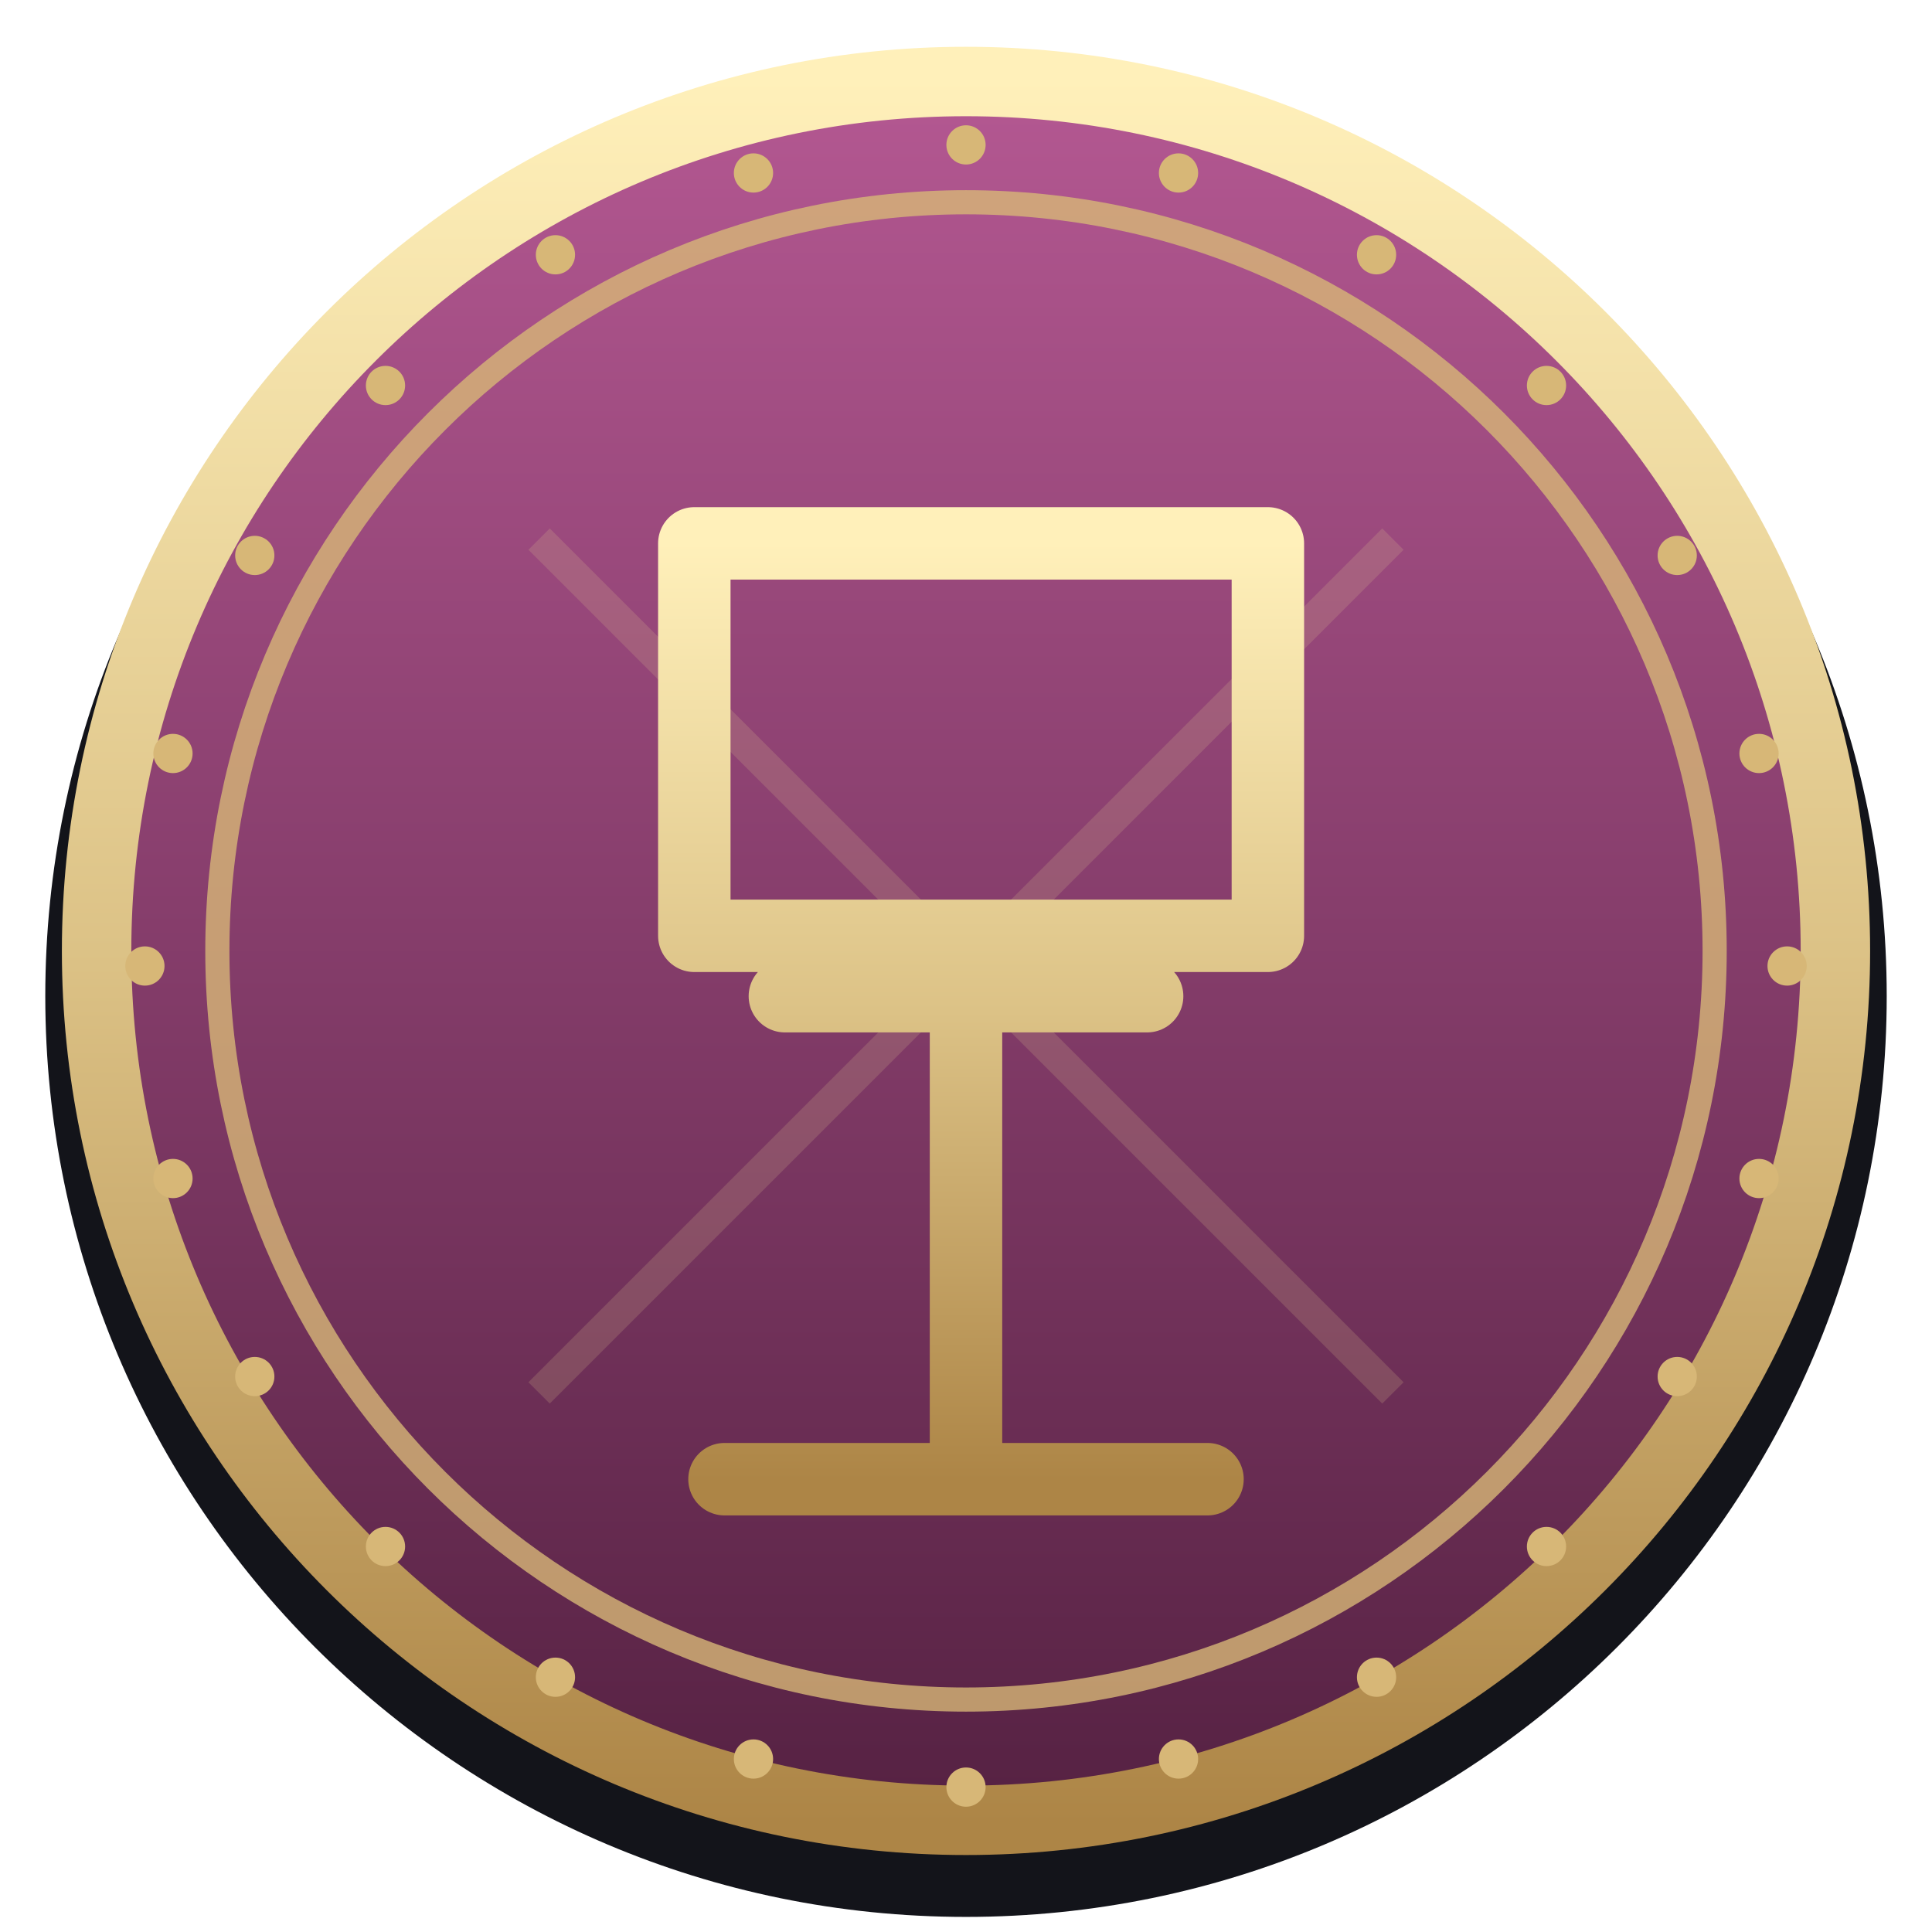
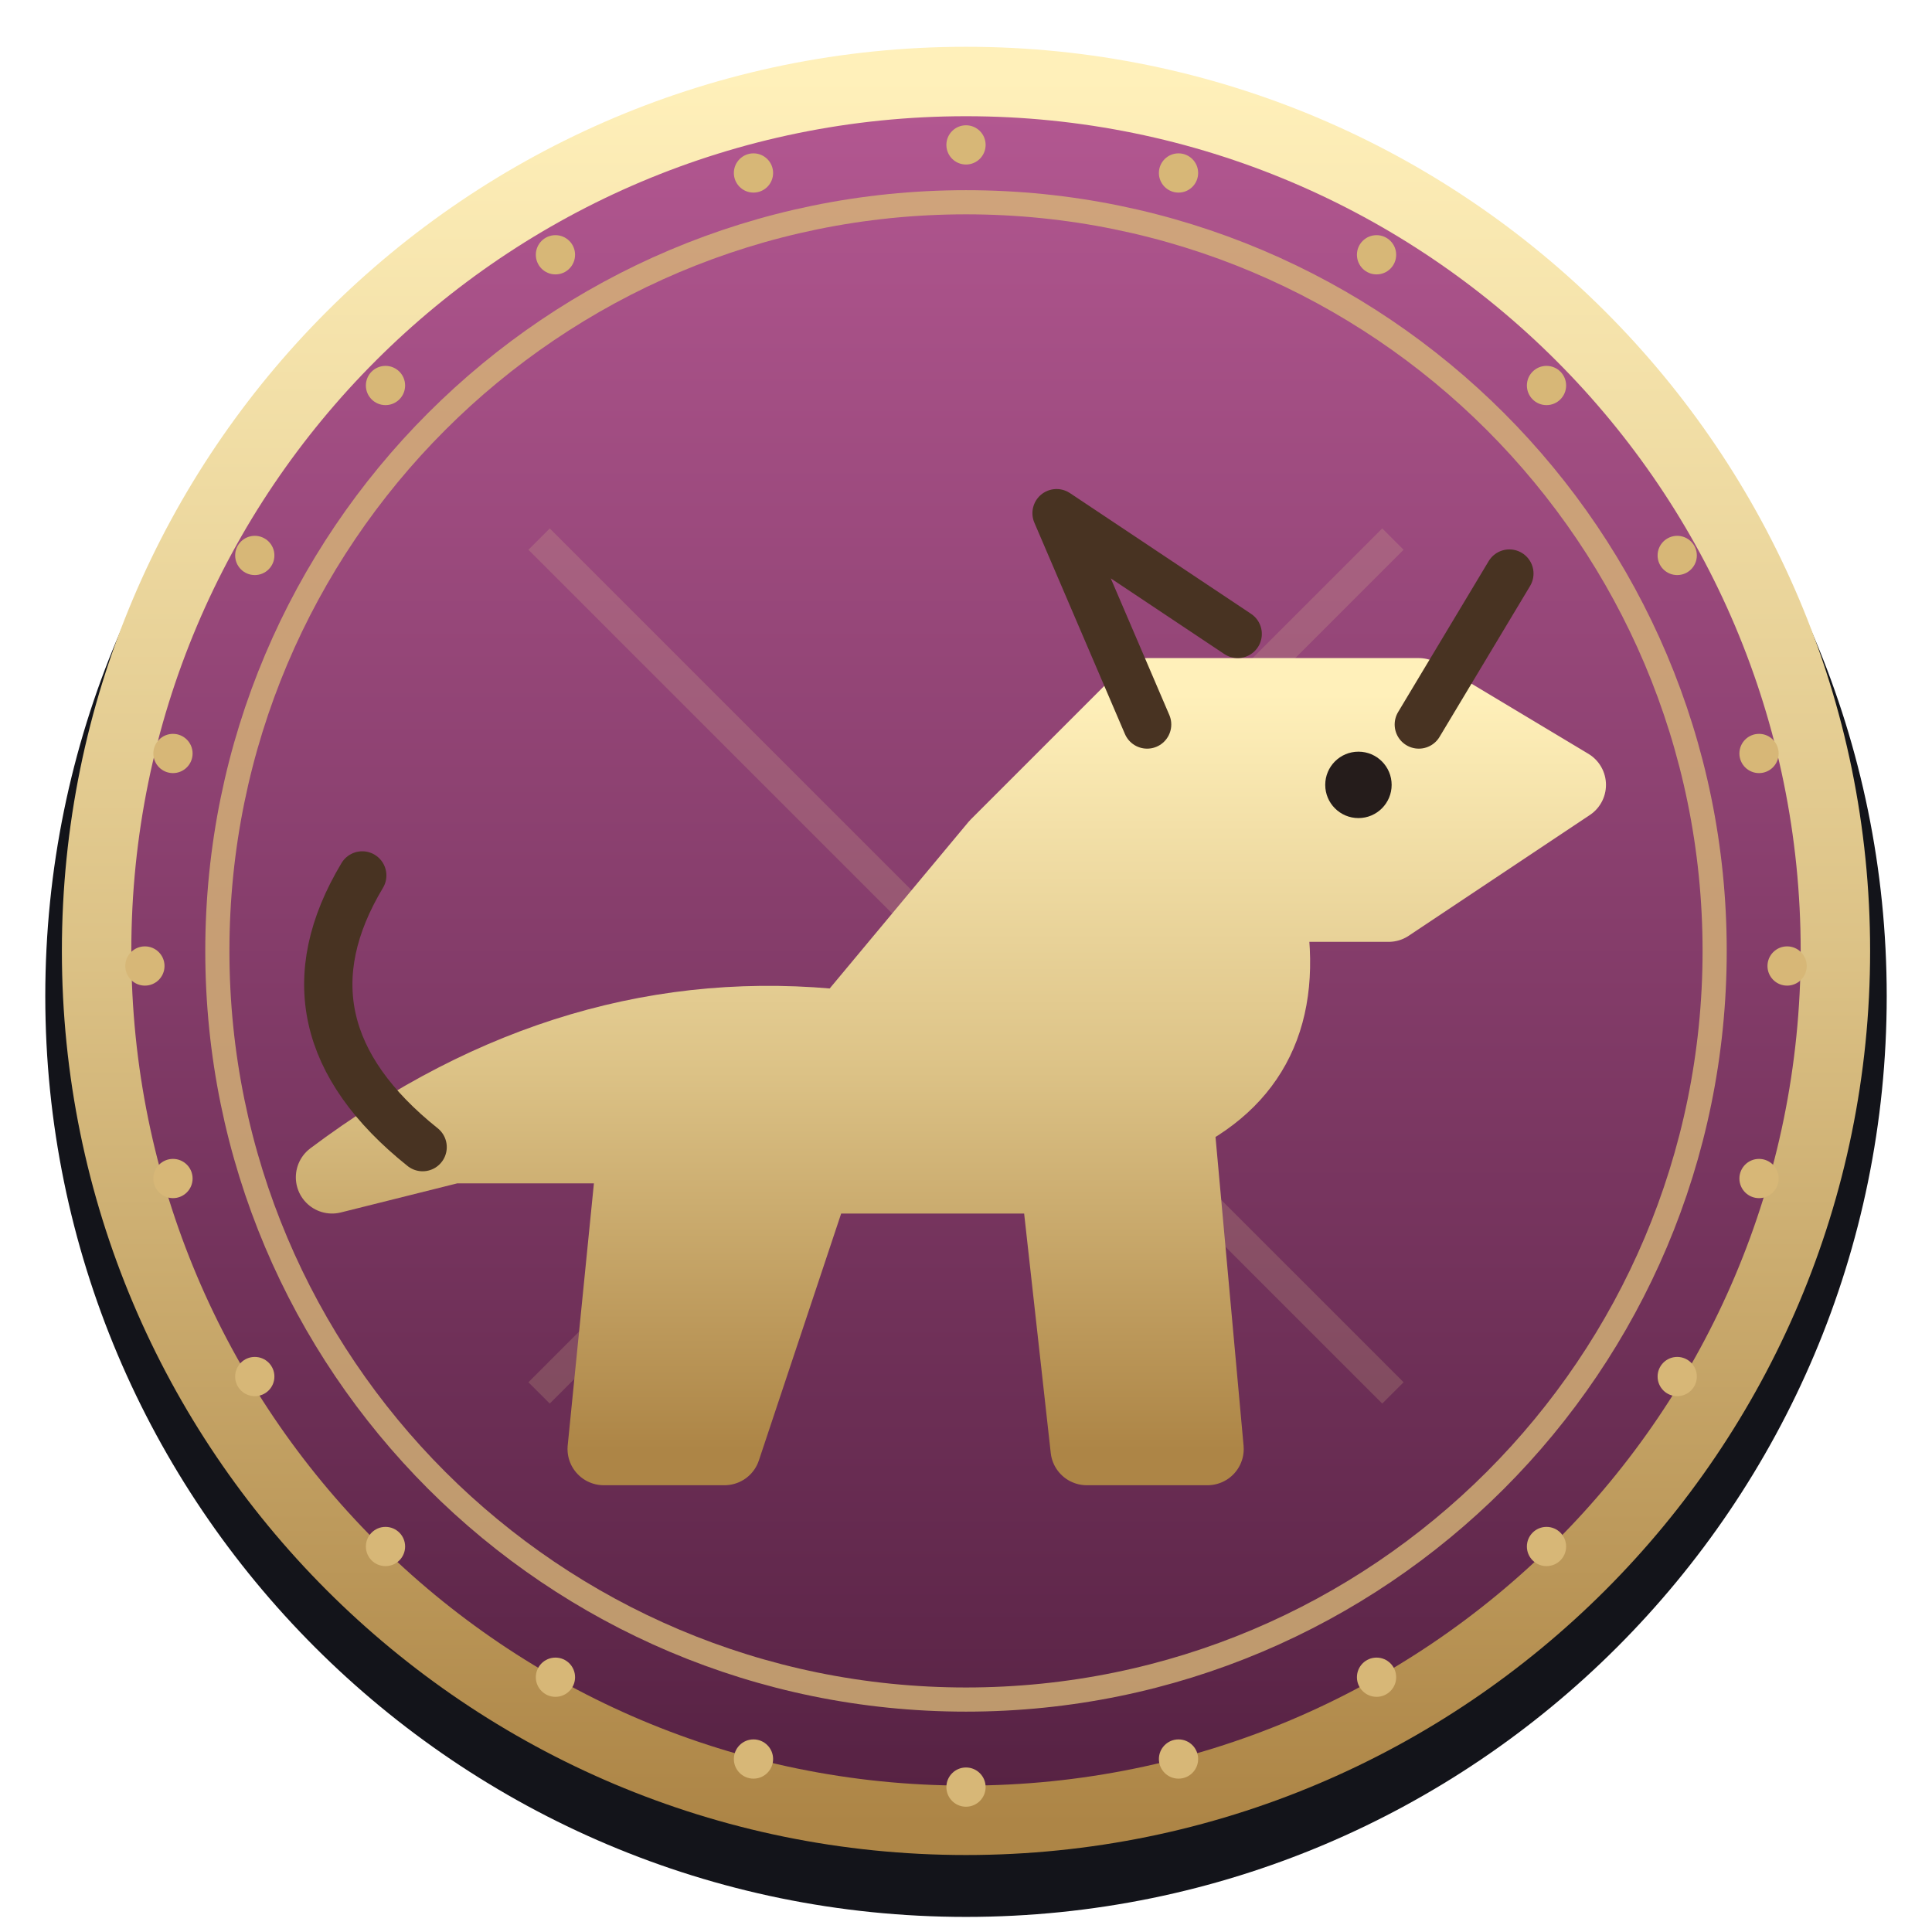
<svg xmlns="http://www.w3.org/2000/svg" width="64" height="64" viewBox="0 0 64 64">
  <defs>
    <linearGradient id="field" x1="0" y1="0" x2="0" y2="1">
      <stop stop-color="#b45892" />
      <stop offset="1" stop-color="#552142" />
    </linearGradient>
    <linearGradient id="gold" x1="0" y1="0" x2="0" y2="1">
      <stop stop-color="#fff0ba" />
      <stop offset=".5" stop-color="#dcc286" />
      <stop offset="1" stop-color="#ad8546" />
    </linearGradient>
  </defs>
  <circle cx="32" cy="33" r="30.5" fill="#13141a" />
  <circle cx="32" cy="31.5" r="28.8" fill="url(#field)" stroke="url(#gold)" stroke-width="2.3" />
  <g fill="#d7b777">
    <circle cx="59.20" cy="32.00" r=".65" />
    <circle cx="58.27" cy="39.04" r=".65" />
    <circle cx="55.56" cy="45.60" r=".65" />
    <circle cx="51.23" cy="51.23" r=".65" />
    <circle cx="45.60" cy="55.56" r=".65" />
    <circle cx="39.04" cy="58.27" r=".65" />
    <circle cx="32.00" cy="59.20" r=".65" />
    <circle cx="24.96" cy="58.27" r=".65" />
    <circle cx="18.40" cy="55.56" r=".65" />
    <circle cx="12.77" cy="51.23" r=".65" />
    <circle cx="8.44" cy="45.60" r=".65" />
    <circle cx="5.73" cy="39.04" r=".65" />
    <circle cx="4.80" cy="32.00" r=".65" />
    <circle cx="5.73" cy="24.96" r=".65" />
    <circle cx="8.44" cy="18.40" r=".65" />
    <circle cx="12.77" cy="12.77" r=".65" />
    <circle cx="18.40" cy="8.44" r=".65" />
    <circle cx="24.96" cy="5.73" r=".65" />
    <circle cx="32.00" cy="4.80" r=".65" />
    <circle cx="39.04" cy="5.73" r=".65" />
    <circle cx="45.60" cy="8.44" r=".65" />
    <circle cx="51.23" cy="12.77" r=".65" />
    <circle cx="55.56" cy="18.40" r=".65" />
    <circle cx="58.27" cy="24.96" r=".65" />
  </g>
  <circle cx="32" cy="31.5" r="24.8" fill="none" stroke="#d7b777" stroke-width=".8" opacity=".8" />
  <path d="M12 32H52 M32 12V52" transform="rotate(135 32 32)" stroke="#e4cc91" stroke-width="1" opacity=".18" />
  <g fill="none" stroke="url(#gold)" stroke-width="2.4" stroke-linecap="round" stroke-linejoin="round">
-     <path d="M23 18H42V31H23Z M26 33H38 M32 31V49 M24 49H40" />
+     <path fill="url(#gold)" d="M11 39Q19 33 28 34L33 28L38 23L47 23L52 26L46 30L42 30Q43 35 39 37L40 48L36 48L35 39L27 39L24 48L20 48L21 38L15 38Z" />
+     <path d="M38 24L35 17L41 21 M47 24L50 19 M14 38Q9 34 12 29" stroke="#483322" stroke-width="1.6" />
+     <circle cx="45" cy="26" r="1.1" fill="#251c1b" stroke="none" />
  </g>
</svg>
